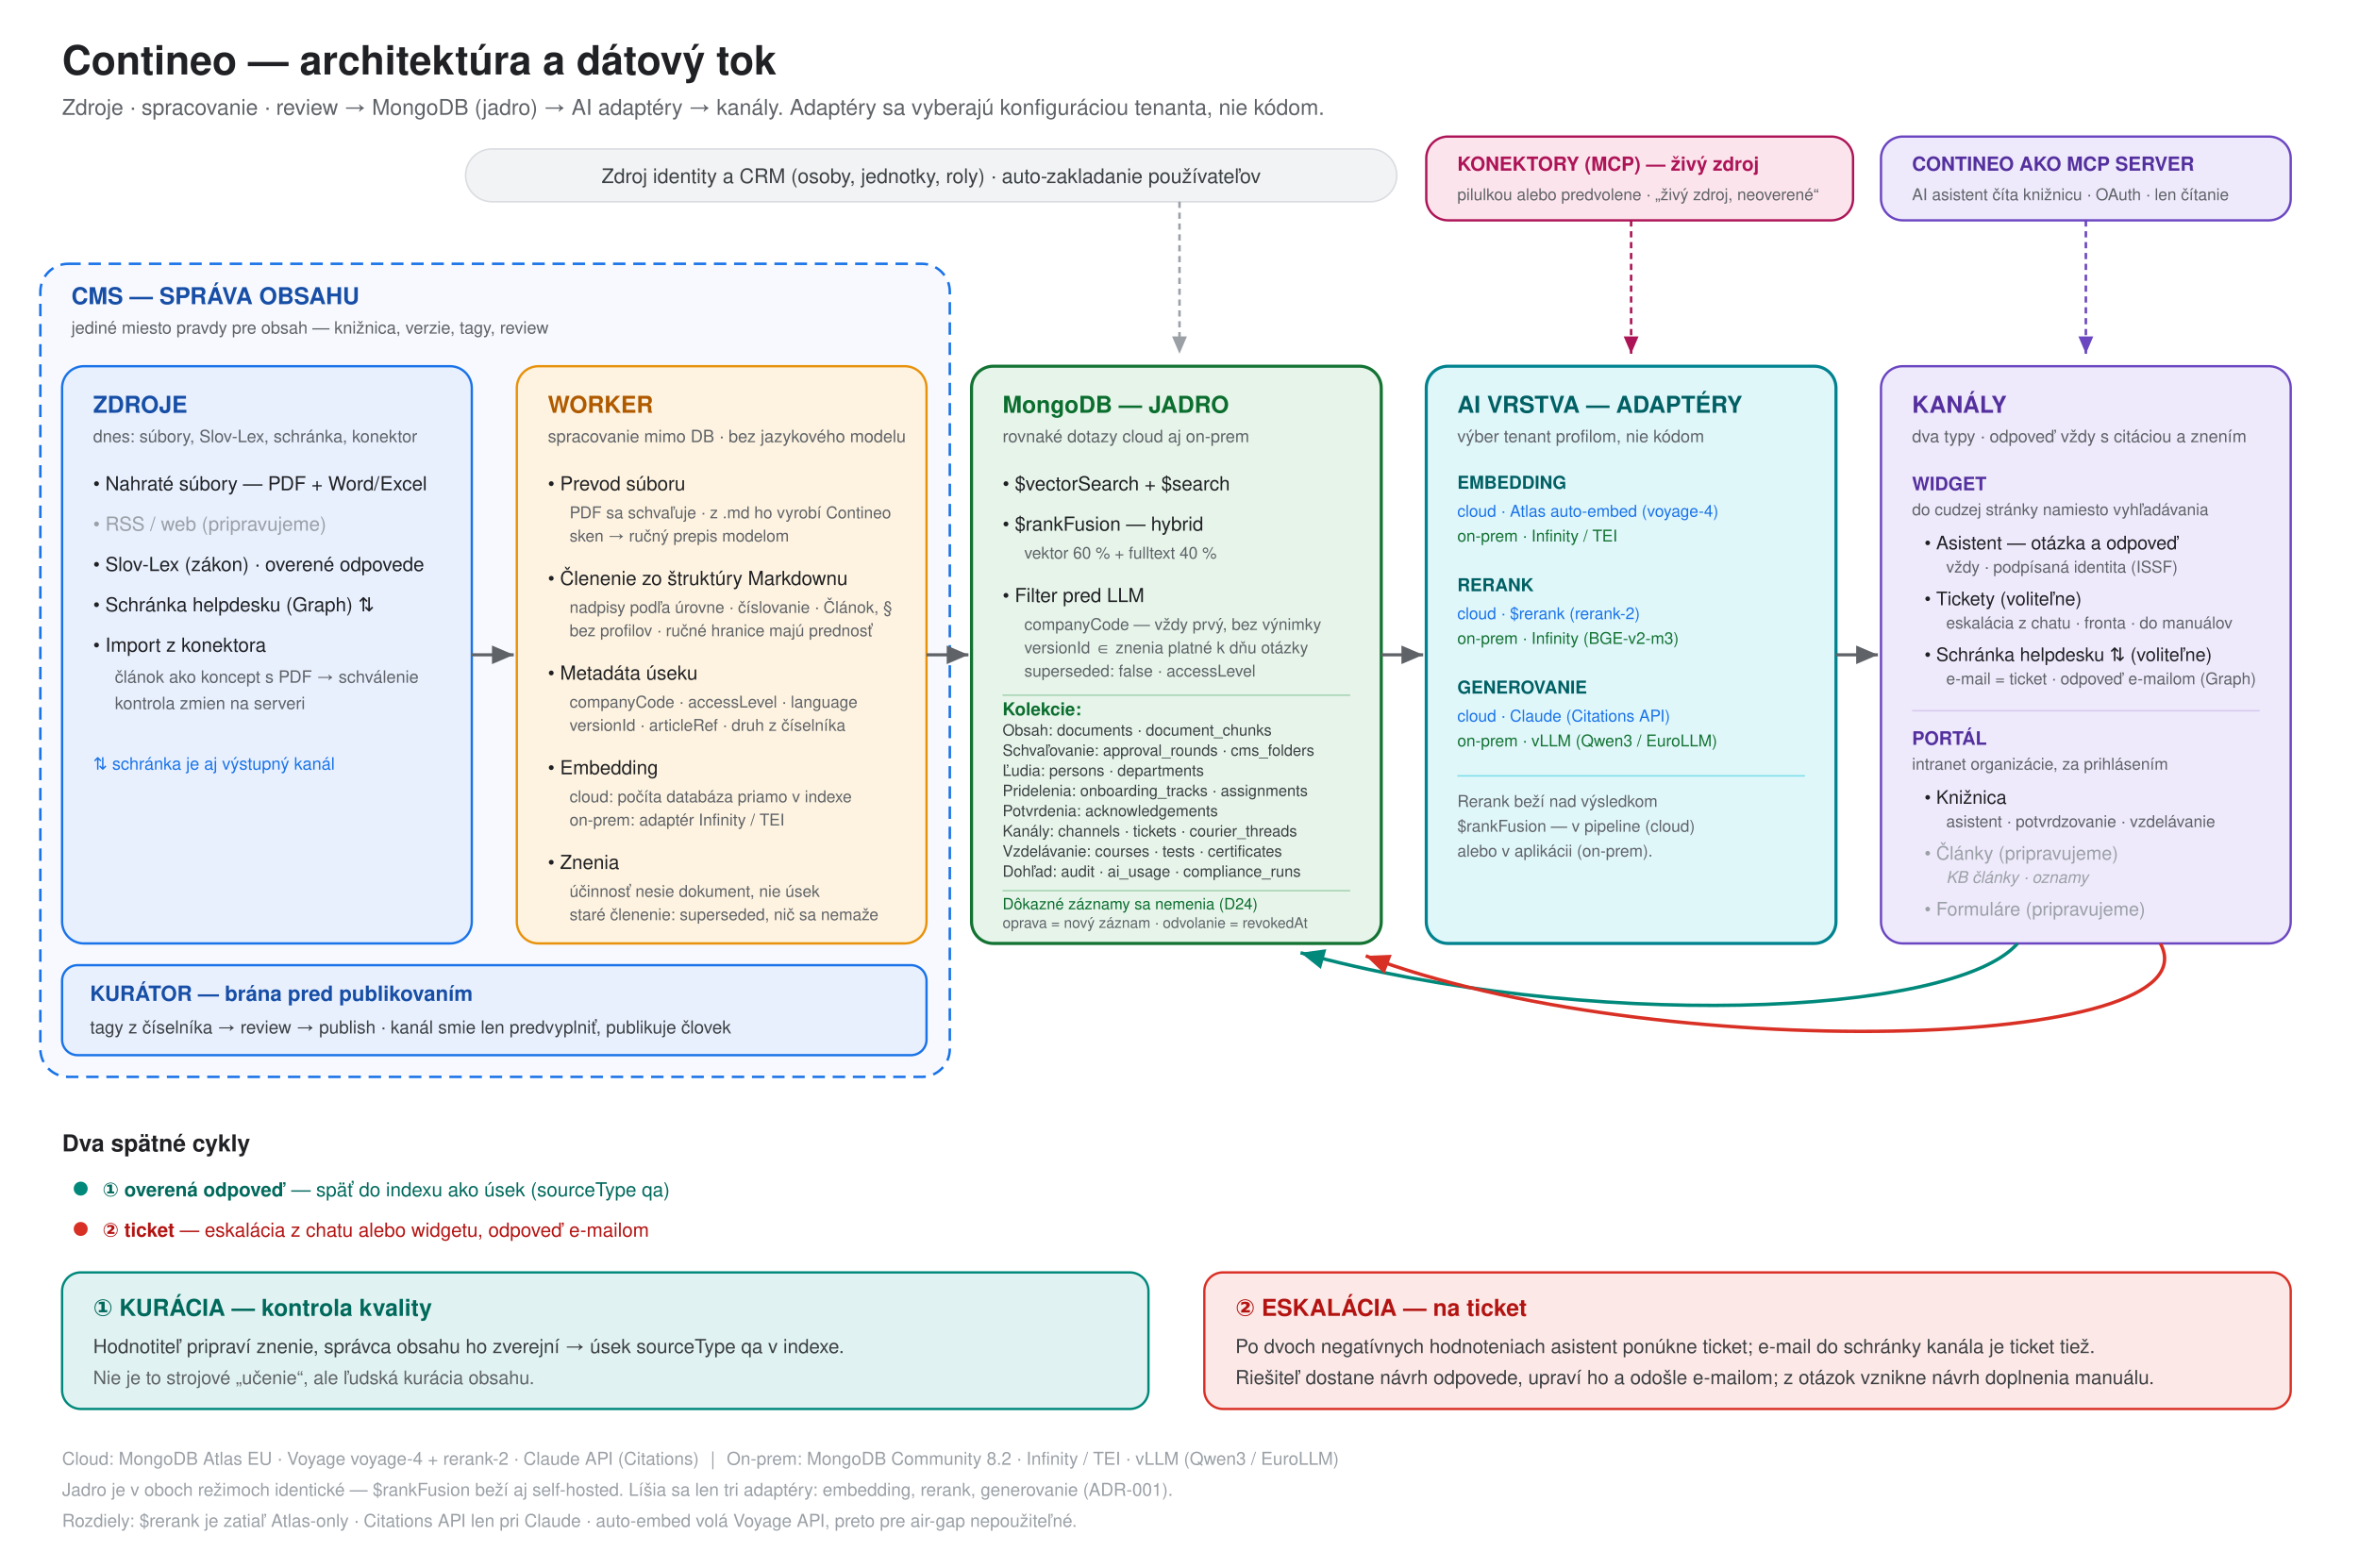
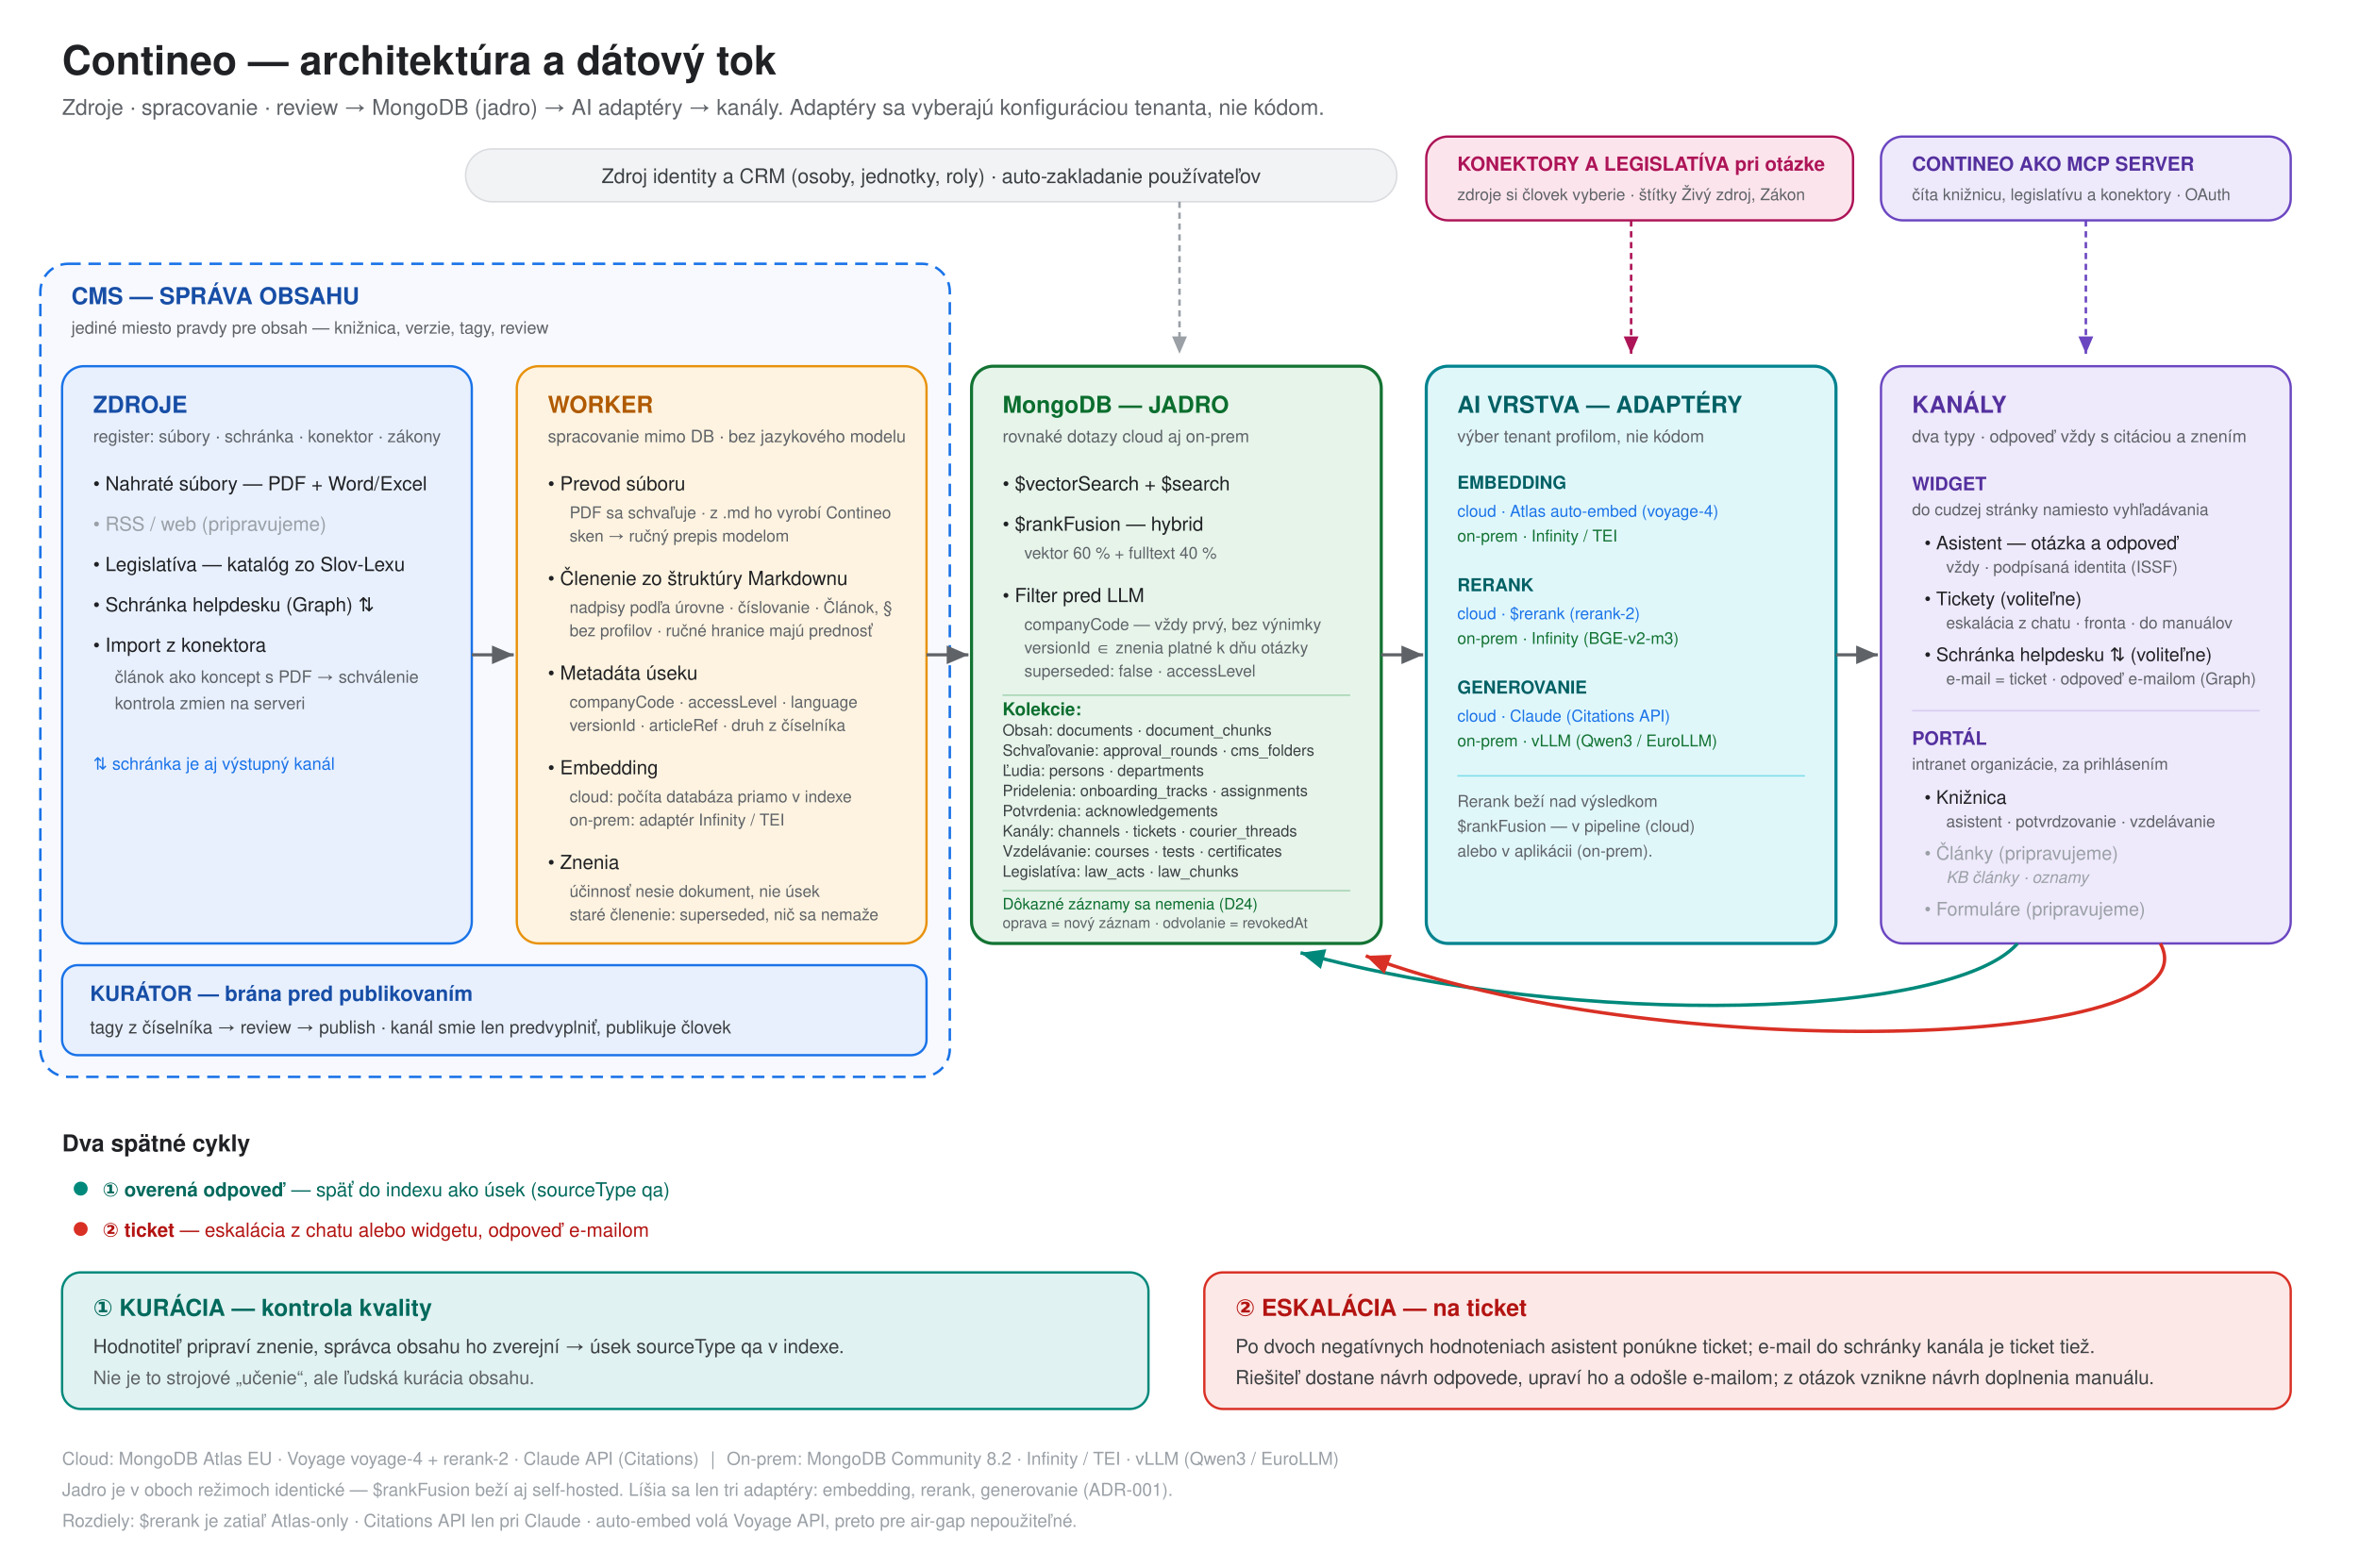
<svg xmlns="http://www.w3.org/2000/svg" viewBox="0 0 1520 1010" font-family="Helvetica Neue, Helvetica, Arial, sans-serif">
  <defs>
    <marker id="arrow" markerWidth="10" markerHeight="10" refX="7" refY="3" orient="auto" markerUnits="strokeWidth">
      <path d="M0,0 L7,3 L0,6 Z" fill="#5f6368" />
    </marker>
    <marker id="arrowTeal" markerWidth="10" markerHeight="10" refX="7" refY="3" orient="auto" markerUnits="strokeWidth">
      <path d="M0,0 L7,3 L0,6 Z" fill="#00897B" />
    </marker>
    <marker id="arrowRed" markerWidth="10" markerHeight="10" refX="7" refY="3" orient="auto" markerUnits="strokeWidth">
      <path d="M0,0 L7,3 L0,6 Z" fill="#D93025" />
    </marker>
    <marker id="arrowGray" markerWidth="10" markerHeight="10" refX="7" refY="3" orient="auto" markerUnits="strokeWidth">
      <path d="M0,0 L7,3 L0,6 Z" fill="#9aa0a6" />
    </marker>
    <marker id="arrowPink" markerWidth="10" markerHeight="10" refX="7" refY="3" orient="auto" markerUnits="strokeWidth">
      <path d="M0,0 L7,3 L0,6 Z" fill="#AD1457" />
    </marker>
    <marker id="arrowVio" markerWidth="10" markerHeight="10" refX="7" refY="3" orient="auto" markerUnits="strokeWidth">
      <path d="M0,0 L7,3 L0,6 Z" fill="#6B46C1" />
    </marker>
  </defs>
  <text x="40" y="48" font-size="26" font-weight="700" fill="#202124">Contineo — architektúra a dátový tok</text>
  <text x="40" y="74" font-size="14" fill="#5f6368">Zdroje · spracovanie · review → MongoDB (jadro) → AI adaptéry → kanály. Adaptéry sa vyberajú konfiguráciou tenanta, nie kódom.</text>
  <rect x="300" y="96" width="600" height="34" rx="17" fill="#F1F3F4" stroke="#dadce0" />
  <text x="600" y="118" font-size="13" fill="#3c4043" text-anchor="middle">Zdroj identity a CRM (osoby, jednotky, roly) · auto-zakladanie používateľov</text>
  <path d="M760,130 L760,228" stroke="#9aa0a6" stroke-width="1.6" stroke-dasharray="4 3" marker-end="url(#arrowGray)" />
  <rect x="919" y="88" width="275" height="54" rx="14" fill="#FCE4EC" stroke="#AD1457" stroke-width="1.5" />
  <rect x="1212" y="88" width="264" height="54" rx="14" fill="#EEE9FB" stroke="#6B46C1" stroke-width="1.5" />
  <text x="1232" y="110" font-size="12.5" font-weight="700" fill="#54309E" textLength="183" lengthAdjust="spacingAndGlyphs">CONTINEO AKO MCP SERVER</text>
-   <text x="1232" y="129" font-size="10.5" fill="#5f6368" textLength="205" lengthAdjust="spacingAndGlyphs">AI asistent číta knižnicu · OAuth · len čítanie</text>
+   <text x="1232" y="129" font-size="10.5" fill="#5f6368" textLength="207" lengthAdjust="spacingAndGlyphs">číta knižnicu, legislatívu a konektory · OAuth</text>
  <path d="M1344,142 L1344,228" stroke="#6B46C1" stroke-width="1.6" stroke-dasharray="4 3" marker-end="url(#arrowVio)" />
-   <text x="939" y="110" font-size="12.5" font-weight="700" fill="#AD1457" textLength="195" lengthAdjust="spacingAndGlyphs">KONEKTORY (MCP) — živý zdroj</text>
-   <text x="939" y="129" font-size="10.5" fill="#5f6368" textLength="236" lengthAdjust="spacingAndGlyphs">pilulkou alebo predvolene · „živý zdroj, neoverené“</text>
+   <text x="939" y="110" font-size="12.5" font-weight="700" fill="#AD1457" textLength="236" lengthAdjust="spacingAndGlyphs">KONEKTORY A LEGISLATÍVA pri otázke</text>
+   <text x="939" y="129" font-size="10.5" fill="#5f6368" textLength="226" lengthAdjust="spacingAndGlyphs">zdroje si človek vyberie · štítky Živý zdroj, Zákon</text>
  <path d="M1051,142 L1051,228" stroke="#AD1457" stroke-width="1.6" stroke-dasharray="4 3" marker-end="url(#arrowPink)" />
  <rect x="26" y="170" width="586" height="524" rx="18" fill="#F7F9FE" stroke="#1A73E8" stroke-width="1.6" stroke-dasharray="8 5" />
  <text x="46" y="196" font-size="15" font-weight="700" fill="#174EA6" textLength="186" lengthAdjust="spacingAndGlyphs">CMS — SPRÁVA OBSAHU</text>
  <text x="46" y="215" font-size="11" fill="#5f6368" textLength="310" lengthAdjust="spacingAndGlyphs">jediné miesto pravdy pre obsah — knižnica, verzie, tagy, review</text>
  <rect x="40" y="236" width="264" height="372" rx="14" fill="#E8F0FE" stroke="#1A73E8" stroke-width="1.5" />
  <text x="60" y="266" font-size="15" font-weight="700" fill="#174EA6" textLength="61" lengthAdjust="spacingAndGlyphs">ZDROJE</text>
-   <text x="60" y="285" font-size="11" fill="#5f6368" textLength="213" lengthAdjust="spacingAndGlyphs">dnes: súbory, Slov-Lex, schránka, konektor</text>
+   <text x="60" y="285" font-size="11" fill="#5f6368" textLength="227" lengthAdjust="spacingAndGlyphs">register: súbory · schránka · konektor · zákony</text>
  <g font-size="12.5" fill="#202124">
    <text x="60" y="316" textLength="216" lengthAdjust="spacingAndGlyphs">• Nahraté súbory — PDF + Word/Excel</text>
    <text x="60" y="342" fill="#9aa0a6" textLength="150" lengthAdjust="spacingAndGlyphs">• RSS / web (pripravujeme)</text>
-     <text x="60" y="368" textLength="215" lengthAdjust="spacingAndGlyphs">• Slov-Lex (zákon) · overené odpovede</text>
+     <text x="60" y="368" textLength="204" lengthAdjust="spacingAndGlyphs">• Legislatíva — katalóg zo Slov-Lexu</text>
    <text x="60" y="394" textLength="182" lengthAdjust="spacingAndGlyphs">• Schránka helpdesku (Graph) ⇅</text>
    <text x="60" y="420" textLength="113" lengthAdjust="spacingAndGlyphs">• Import z konektora</text>
    <text x="74" y="440" font-size="11" fill="#5f6368" textLength="198" lengthAdjust="spacingAndGlyphs">článok ako koncept s PDF → schválenie</text>
    <text x="74" y="457" font-size="11" fill="#5f6368" textLength="123" lengthAdjust="spacingAndGlyphs">kontrola zmien na serveri</text>
  </g>
  <text x="60" y="496" font-size="11" fill="#1A73E8" textLength="158" lengthAdjust="spacingAndGlyphs">⇅ schránka je aj výstupný kanál</text>
  <rect x="333" y="236" width="264" height="372" rx="14" fill="#FEF3E0" stroke="#E8920C" stroke-width="1.5" />
  <text x="353" y="266" font-size="15" font-weight="700" fill="#B05A00" textLength="68" lengthAdjust="spacingAndGlyphs">WORKER</text>
  <text x="353" y="285" font-size="11" fill="#5f6368" textLength="230" lengthAdjust="spacingAndGlyphs">spracovanie mimo DB · bez jazykového modelu</text>
  <g font-size="12.5" fill="#202124">
    <text x="353" y="316" textLength="90" lengthAdjust="spacingAndGlyphs">• Prevod súboru</text>
    <text x="367" y="334" font-size="10.5" fill="#5f6368" textLength="208" lengthAdjust="spacingAndGlyphs">PDF sa schvaľuje · z .md ho vyrobí Contineo</text>
    <text x="367" y="349" font-size="10.5" fill="#5f6368" textLength="144" lengthAdjust="spacingAndGlyphs">sken → ručný prepis modelom</text>
    <text x="353" y="377" textLength="195" lengthAdjust="spacingAndGlyphs">• Členenie zo štruktúry Markdownu</text>
    <text x="367" y="395" font-size="10.5" fill="#5f6368" textLength="210" lengthAdjust="spacingAndGlyphs">nadpisy podľa úrovne · číslovanie · Článok, §</text>
    <text x="367" y="410" font-size="10.5" fill="#5f6368" textLength="197" lengthAdjust="spacingAndGlyphs">bez profilov · ručné hranice majú prednosť</text>
    <text x="353" y="438" textLength="98" lengthAdjust="spacingAndGlyphs">• Metadáta úseku</text>
    <text x="367" y="456" font-size="10.5" fill="#5f6368" textLength="187" lengthAdjust="spacingAndGlyphs">companyCode · accessLevel · language</text>
    <text x="367" y="471" font-size="10.5" fill="#5f6368" textLength="177" lengthAdjust="spacingAndGlyphs">versionId · articleRef · druh z číselníka</text>
    <text x="353" y="499" textLength="72" lengthAdjust="spacingAndGlyphs">• Embedding</text>
    <text x="367" y="517" font-size="10.5" fill="#5f6368" textLength="185" lengthAdjust="spacingAndGlyphs">cloud: počíta databáza priamo v indexe</text>
    <text x="367" y="532" font-size="10.5" fill="#5f6368" textLength="140" lengthAdjust="spacingAndGlyphs">on-prem: adaptér Infinity / TEI</text>
    <text x="353" y="560" textLength="46" lengthAdjust="spacingAndGlyphs">• Znenia</text>
    <text x="367" y="578" font-size="10.5" fill="#5f6368" textLength="163" lengthAdjust="spacingAndGlyphs">účinnosť nesie dokument, nie úsek</text>
    <text x="367" y="593" font-size="10.5" fill="#5f6368" textLength="200" lengthAdjust="spacingAndGlyphs">staré členenie: superseded, nič sa nemaže</text>
  </g>
  <rect x="40" y="622" width="557" height="58" rx="10" fill="#E8F0FE" stroke="#1A73E8" stroke-width="1.5" />
  <text x="58" y="645" font-size="13.5" font-weight="700" fill="#174EA6" textLength="248" lengthAdjust="spacingAndGlyphs">KURÁTOR — brána pred publikovaním</text>
  <text x="58" y="666" font-size="11.5" fill="#3c4043" textLength="416" lengthAdjust="spacingAndGlyphs">tagy z číselníka → review → publish · kanál smie len predvyplniť, publikuje človek</text>
  <rect x="626" y="236" width="264" height="372" rx="14" fill="#E6F4EA" stroke="#137333" stroke-width="2" />
  <text x="646" y="266" font-size="15" font-weight="700" fill="#0B6E2E" textLength="147" lengthAdjust="spacingAndGlyphs">MongoDB — JADRO</text>
  <text x="646" y="285" font-size="11" fill="#5f6368" textLength="162" lengthAdjust="spacingAndGlyphs">rovnaké dotazy cloud aj on-prem</text>
  <g font-size="12.5" fill="#202124">
    <text x="646" y="316" textLength="148" lengthAdjust="spacingAndGlyphs">• $vectorSearch + $search</text>
    <text x="646" y="342" textLength="131" lengthAdjust="spacingAndGlyphs">• $rankFusion — hybrid</text>
    <text x="660" y="360" font-size="10.5" fill="#5f6368" textLength="129" lengthAdjust="spacingAndGlyphs">vektor 60 % + fulltext 40 %</text>
    <text x="646" y="388" textLength="93" lengthAdjust="spacingAndGlyphs">• Filter pred LLM</text>
    <text x="660" y="406" font-size="10.5" fill="#5f6368" textLength="194" lengthAdjust="spacingAndGlyphs">companyCode — vždy prvý, bez výnimky</text>
    <text x="660" y="421" font-size="10.5" fill="#5f6368" textLength="180" lengthAdjust="spacingAndGlyphs">versionId ∈ znenia platné k dňu otázky</text>
    <text x="660" y="436" font-size="10.5" fill="#5f6368" textLength="150" lengthAdjust="spacingAndGlyphs">superseded: false · accessLevel</text>
  </g>
  <line x1="646" y1="448" x2="870" y2="448" stroke="#A8D5B5" stroke-width="1" />
  <text x="646" y="461" font-size="11.5" fill="#0B6E2E" font-weight="600" textLength="51" lengthAdjust="spacingAndGlyphs">Kolekcie:</text>
  <text x="646" y="474" font-size="10" fill="#3c4043" textLength="176" lengthAdjust="spacingAndGlyphs">Obsah: documents · document_chunks</text>
  <text x="646" y="487" font-size="10" fill="#3c4043" textLength="203" lengthAdjust="spacingAndGlyphs">Schvaľovanie: approval_rounds · cms_folders</text>
  <text x="646" y="500" font-size="10" fill="#3c4043" textLength="131" lengthAdjust="spacingAndGlyphs">Ľudia: persons · departments</text>
  <text x="646" y="513" font-size="10" fill="#3c4043" textLength="198" lengthAdjust="spacingAndGlyphs">Pridelenia: onboarding_tracks · assignments</text>
  <text x="646" y="526" font-size="10" fill="#3c4043" textLength="141" lengthAdjust="spacingAndGlyphs">Potvrdenia: acknowledgements</text>
  <text x="646" y="539" font-size="10" fill="#3c4043" textLength="191" lengthAdjust="spacingAndGlyphs">Kanály: channels · tickets · courier_threads</text>
  <text x="646" y="552" font-size="10" fill="#3c4043" textLength="181" lengthAdjust="spacingAndGlyphs">Vzdelávanie: courses · tests · certificates</text>
-   <text x="646" y="565" font-size="10" fill="#3c4043" textLength="193" lengthAdjust="spacingAndGlyphs">Dohľad: audit · ai_usage · compliance_runs</text>
+   <text x="646" y="565" font-size="10" fill="#3c4043" textLength="153" lengthAdjust="spacingAndGlyphs">Legislatíva: law_acts · law_chunks</text>
  <line x1="646" y1="574" x2="870" y2="574" stroke="#A8D5B5" stroke-width="1" />
  <text x="646" y="586" font-size="10" fill="#0B6E2E" textLength="161" lengthAdjust="spacingAndGlyphs">Dôkazné záznamy sa nemenia (D24)</text>
  <text x="646" y="598" font-size="9.5" fill="#5f6368" textLength="199" lengthAdjust="spacingAndGlyphs">oprava = nový záznam · odvolanie = revokedAt</text>
  <rect x="919" y="236" width="264" height="372" rx="14" fill="#E0F7FA" stroke="#00838F" stroke-width="2" />
  <text x="939" y="266" font-size="15" font-weight="700" fill="#006064" textLength="181" lengthAdjust="spacingAndGlyphs">AI VRSTVA — ADAPTÉRY</text>
  <text x="939" y="285" font-size="11" fill="#5f6368" textLength="162" lengthAdjust="spacingAndGlyphs">výber tenant profilom, nie kódom</text>
  <text x="939" y="315" font-size="11.5" font-weight="700" fill="#006064" textLength="71" lengthAdjust="spacingAndGlyphs">EMBEDDING</text>
  <text x="939" y="333" font-size="10.5" fill="#1A73E8" textLength="171" lengthAdjust="spacingAndGlyphs">cloud · Atlas auto-embed (voyage-4)</text>
  <text x="939" y="349" font-size="10.5" fill="#137333" textLength="104" lengthAdjust="spacingAndGlyphs">on-prem · Infinity / TEI</text>
  <text x="939" y="381" font-size="11.5" font-weight="700" fill="#006064" textLength="49" lengthAdjust="spacingAndGlyphs">RERANK</text>
  <text x="939" y="399" font-size="10.5" fill="#1A73E8" textLength="118" lengthAdjust="spacingAndGlyphs">cloud · $rerank (rerank-2)</text>
  <text x="939" y="415" font-size="10.5" fill="#137333" textLength="144" lengthAdjust="spacingAndGlyphs">on-prem · Infinity (BGE-v2-m3)</text>
  <text x="939" y="447" font-size="11.5" font-weight="700" fill="#006064" textLength="83" lengthAdjust="spacingAndGlyphs">GENEROVANIE</text>
  <text x="939" y="465" font-size="10.5" fill="#1A73E8" textLength="137" lengthAdjust="spacingAndGlyphs">cloud · Claude (Citations API)</text>
  <text x="939" y="481" font-size="10.5" fill="#137333" textLength="168" lengthAdjust="spacingAndGlyphs">on-prem · vLLM (Qwen3 / EuroLLM)</text>
  <line x1="939" y1="500" x2="1163" y2="500" stroke="#80DEEA" stroke-width="1" />
  <text x="939" y="520" font-size="10.5" fill="#5f6368" textLength="129" lengthAdjust="spacingAndGlyphs">Rerank beží nad výsledkom</text>
  <text x="939" y="536" font-size="10.5" fill="#5f6368" textLength="153" lengthAdjust="spacingAndGlyphs">$rankFusion — v pipeline (cloud)</text>
  <text x="939" y="552" font-size="10.5" fill="#5f6368" textLength="126" lengthAdjust="spacingAndGlyphs">alebo v aplikácii (on-prem).</text>
  <rect x="1212" y="236" width="264" height="372" rx="14" fill="#EEE9FB" stroke="#6B46C1" stroke-width="1.5" />
  <text x="1232" y="266" font-size="15" font-weight="700" fill="#54309E" textLength="60" lengthAdjust="spacingAndGlyphs">KANÁLY</text>
  <text x="1232" y="285" font-size="11" fill="#5f6368" textLength="218" lengthAdjust="spacingAndGlyphs">dva typy · odpoveď vždy s citáciou a znením</text>
  <text x="1232" y="316" font-size="12" font-weight="700" fill="#54309E" textLength="48" lengthAdjust="spacingAndGlyphs">WIDGET</text>
  <text x="1232" y="332" font-size="10.5" fill="#5f6368" textLength="194" lengthAdjust="spacingAndGlyphs">do cudzej stránky namiesto vyhľadávania</text>
  <text x="1240" y="354" font-size="12" fill="#202124" textLength="166" lengthAdjust="spacingAndGlyphs">• Asistent — otázka a odpoveď</text>
  <text x="1254" y="369" font-size="10.5" fill="#5f6368" textLength="148" lengthAdjust="spacingAndGlyphs">vždy · podpísaná identita (ISSF)</text>
  <text x="1240" y="390" font-size="12" fill="#202124" textLength="101" lengthAdjust="spacingAndGlyphs">• Tickety (voliteľne)</text>
  <text x="1254" y="405" font-size="10.5" fill="#5f6368" textLength="186" lengthAdjust="spacingAndGlyphs">eskalácia z chatu · fronta · do manuálov</text>
  <text x="1240" y="426" font-size="12" fill="#202124" textLength="187" lengthAdjust="spacingAndGlyphs">• Schránka helpdesku ⇅ (voliteľne)</text>
  <text x="1254" y="441" font-size="10.5" fill="#5f6368" textLength="202" lengthAdjust="spacingAndGlyphs">e-mail = ticket · odpoveď e-mailom (Graph)</text>
  <line x1="1232" y1="458" x2="1456" y2="458" stroke="#D7CCF0" stroke-width="1" />
  <text x="1232" y="480" font-size="12" font-weight="700" fill="#54309E" textLength="48" lengthAdjust="spacingAndGlyphs">PORTÁL</text>
  <text x="1232" y="496" font-size="10.5" fill="#5f6368" textLength="165" lengthAdjust="spacingAndGlyphs">intranet organizácie, za prihlásením</text>
  <text x="1240" y="518" font-size="12" fill="#202124" textLength="53" lengthAdjust="spacingAndGlyphs">• Knižnica</text>
  <text x="1254" y="533" font-size="10.5" fill="#5f6368" textLength="175" lengthAdjust="spacingAndGlyphs">asistent · potvrdzovanie · vzdelávanie</text>
  <text x="1240" y="554" font-size="12" fill="#9aa0a6" textLength="124" lengthAdjust="spacingAndGlyphs">• Články (pripravujeme)</text>
  <text x="1254" y="569" font-size="10.5" fill="#9aa0a6" font-style="italic" textLength="91" lengthAdjust="spacingAndGlyphs">KB články · oznamy</text>
  <text x="1240" y="590" font-size="12" fill="#9aa0a6" textLength="141" lengthAdjust="spacingAndGlyphs">• Formuláre (pripravujeme)</text>
  <path d="M304,422 L331,422" stroke="#5f6368" stroke-width="2" marker-end="url(#arrow)" />
  <path d="M597,422 L624,422" stroke="#5f6368" stroke-width="2" marker-end="url(#arrow)" />
  <path d="M890,422 L917,422" stroke="#5f6368" stroke-width="2" marker-end="url(#arrow)" />
  <path d="M1183,422 L1210,422" stroke="#5f6368" stroke-width="2" marker-end="url(#arrow)" />
  <path d="M1300,608 C1258,656 1020,664 838,614" fill="none" stroke="#00897B" stroke-width="2.2" marker-end="url(#arrowTeal)" />
  <path d="M1392,608 C1430,678 1064,686 880,616" fill="none" stroke="#D93025" stroke-width="2.2" marker-end="url(#arrowRed)" />
  <text x="40" y="742" font-size="15" font-weight="700" fill="#202124">Dva spätné cykly</text>
  <circle cx="52" cy="766" r="4.5" fill="#00897B" />
  <text x="66" y="771" font-size="12.5" fill="#00695C">
    <tspan font-weight="700">① overená odpoveď</tspan> — späť do indexu ako úsek (sourceType qa)</text>
  <circle cx="52" cy="792" r="4.5" fill="#D93025" />
  <text x="66" y="797" font-size="12.5" fill="#B31412">
    <tspan font-weight="700">② ticket</tspan> — eskalácia z chatu alebo widgetu, odpoveď e-mailom</text>
  <rect x="40" y="820" width="700" height="88" rx="12" fill="#E0F2F1" stroke="#00897B" stroke-width="1.5" />
  <text x="60" y="848" font-size="15" font-weight="700" fill="#00695C" textLength="221" lengthAdjust="spacingAndGlyphs">① KURÁCIA — kontrola kvality</text>
  <text x="60" y="872" font-size="12.5" fill="#3c4043" textLength="487" lengthAdjust="spacingAndGlyphs">Hodnotiteľ pripraví znenie, správca obsahu ho zverejní → úsek sourceType qa v indexe.</text>
  <text x="60" y="892" font-size="12" fill="#5f6368" textLength="289" lengthAdjust="spacingAndGlyphs">Nie je to strojové „učenie“, ale ľudská kurácia obsahu.</text>
  <rect x="776" y="820" width="700" height="88" rx="12" fill="#FCE8E6" stroke="#D93025" stroke-width="1.5" />
  <text x="796" y="848" font-size="15" font-weight="700" fill="#B31412" textLength="190" lengthAdjust="spacingAndGlyphs">② ESKALÁCIA — na ticket</text>
  <text x="796" y="872" font-size="12.5" fill="#3c4043" textLength="564" lengthAdjust="spacingAndGlyphs">Po dvoch negatívnych hodnoteniach asistent ponúkne ticket; e-mail do schránky kanála je ticket tiež.</text>
  <text x="796" y="892" font-size="12.5" fill="#3c4043" textLength="597" lengthAdjust="spacingAndGlyphs">Riešiteľ dostane návrh odpovede, upraví ho a odošle e-mailom; z otázok vznikne návrh doplnenia manuálu.</text>
  <text x="40" y="944" font-size="11.5" fill="#9aa0a6">Cloud: MongoDB Atlas EU · Voyage voyage-4 + rerank-2 · Claude API (Citations)  │  On-prem: MongoDB Community 8.2 · Infinity / TEI · vLLM (Qwen3 / EuroLLM)</text>
  <text x="40" y="964" font-size="11.5" fill="#9aa0a6">Jadro je v oboch režimoch identické — $rankFusion beží aj self-hosted. Líšia sa len tri adaptéry: embedding, rerank, generovanie (ADR-001).</text>
  <text x="40" y="984" font-size="11.5" fill="#9aa0a6">Rozdiely: $rerank je zatiaľ Atlas-only · Citations API len pri Claude · auto-embed volá Voyage API, preto pre air-gap nepoužiteľné.</text>
</svg>
